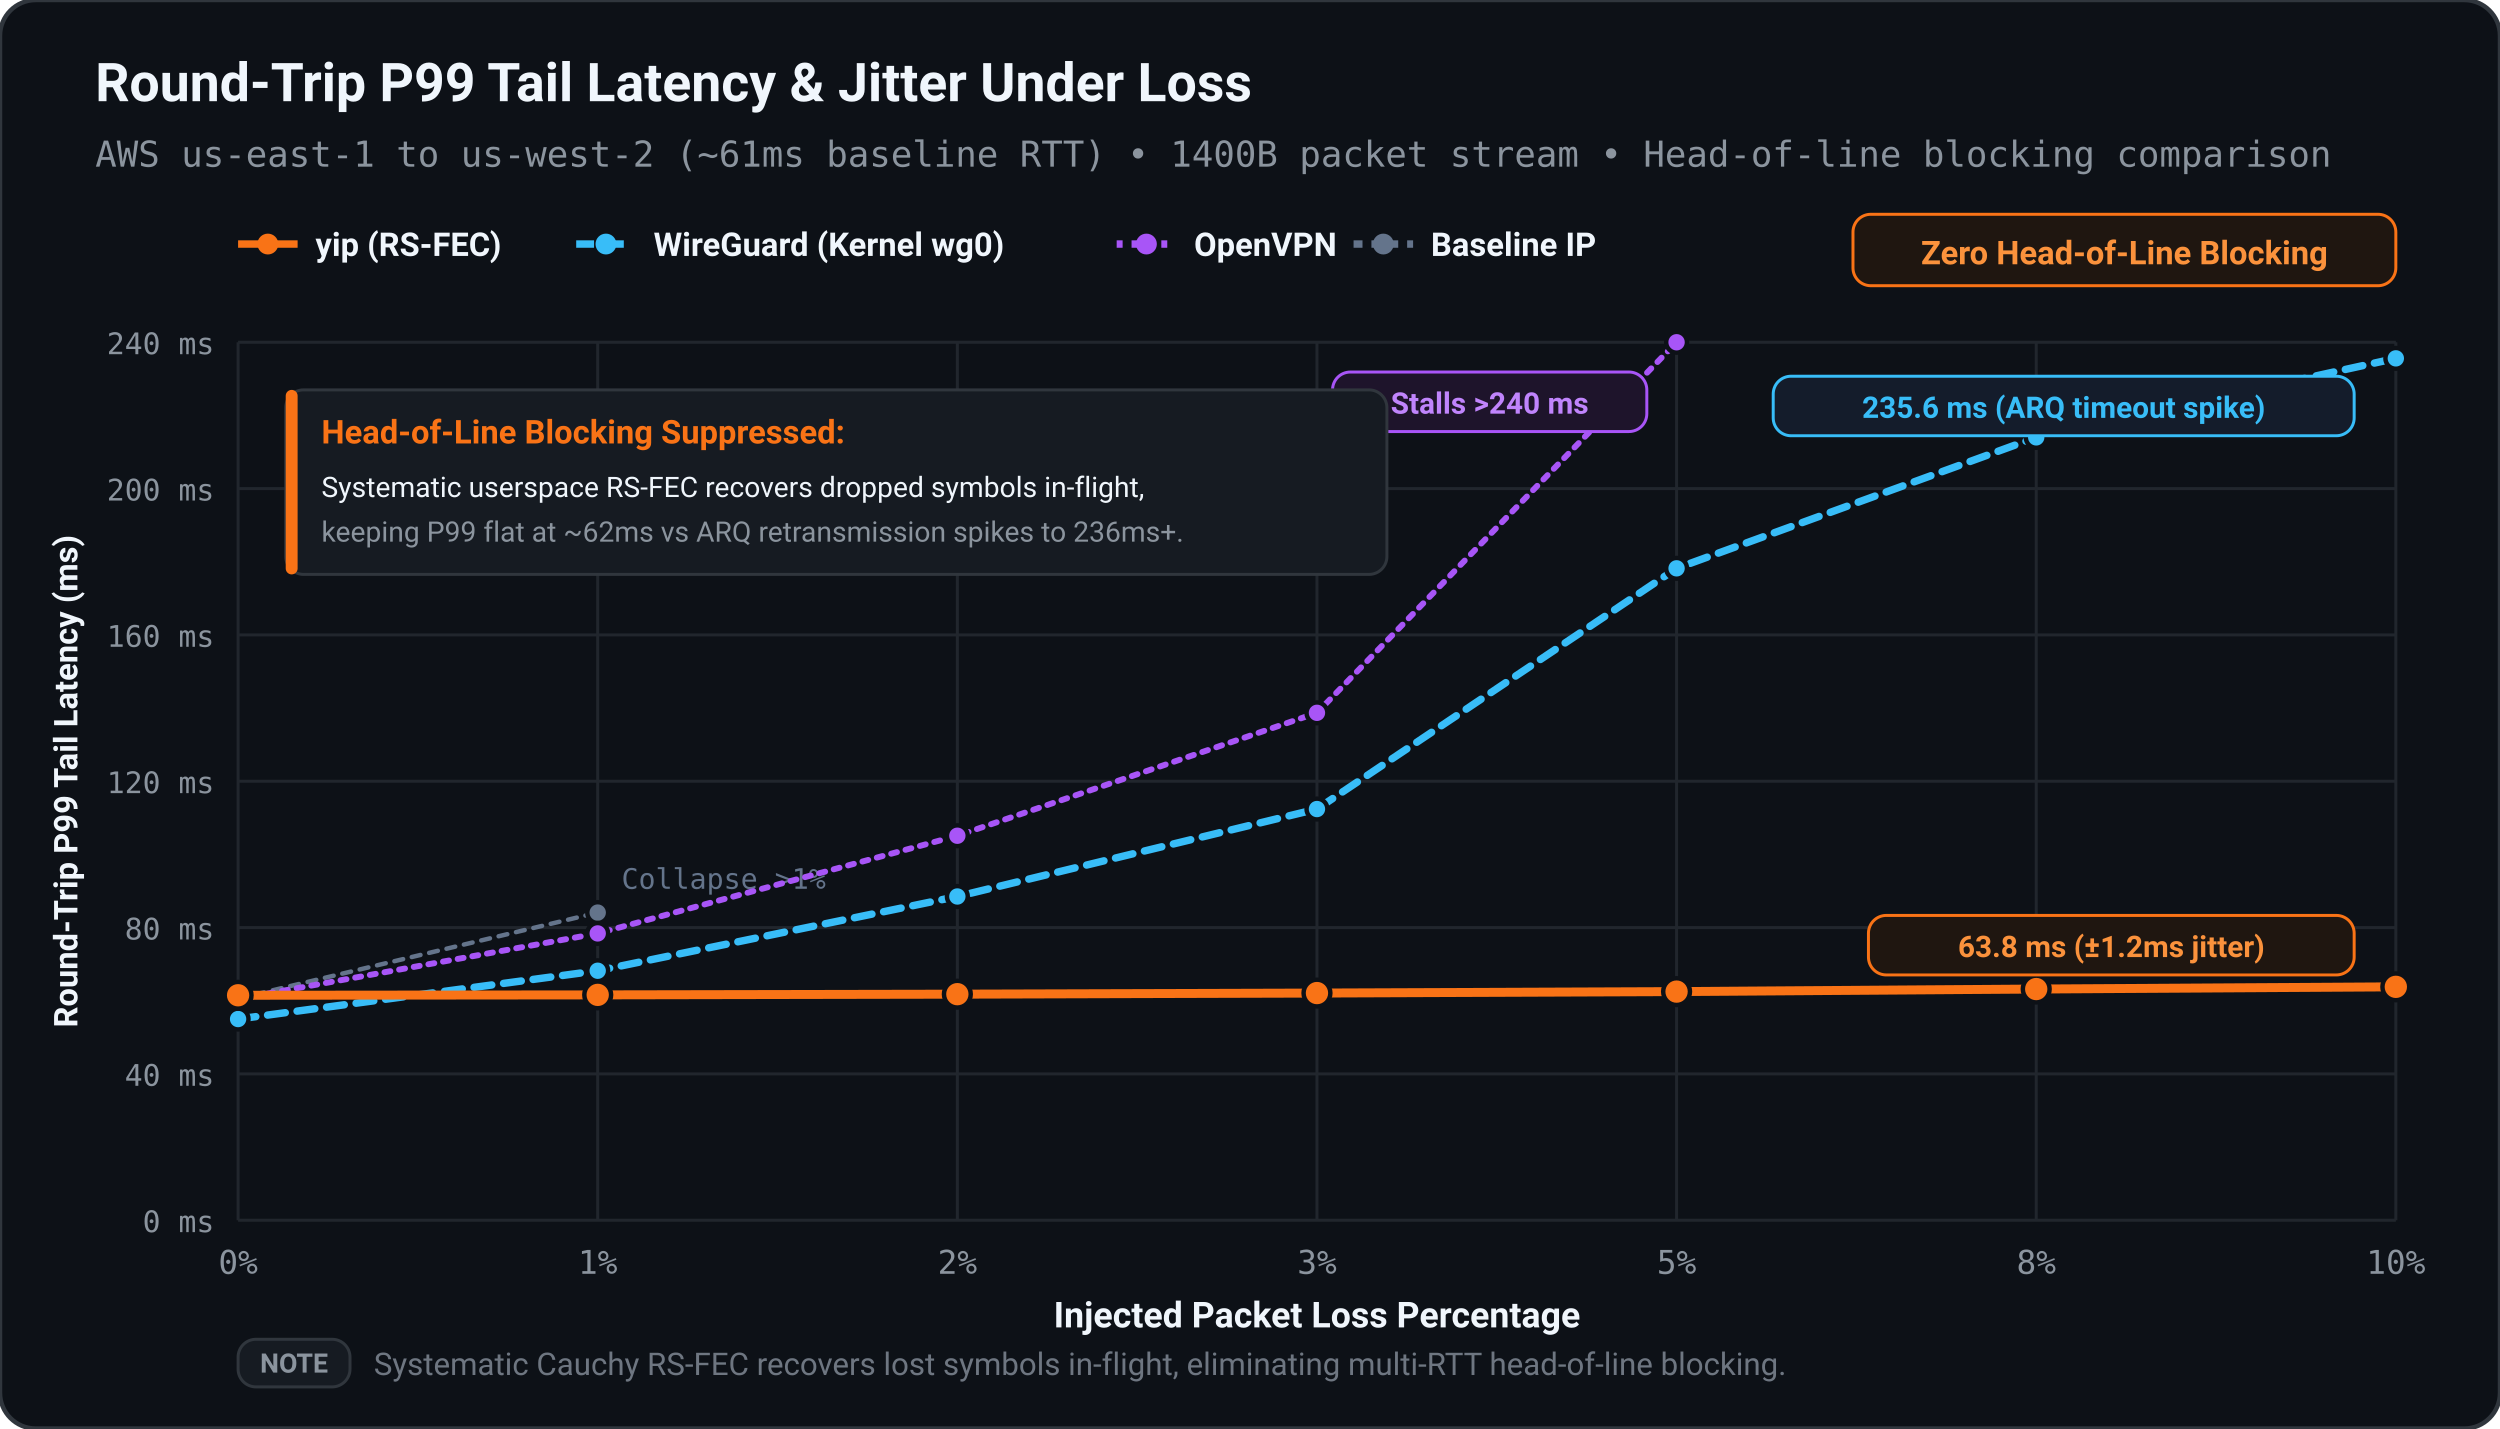
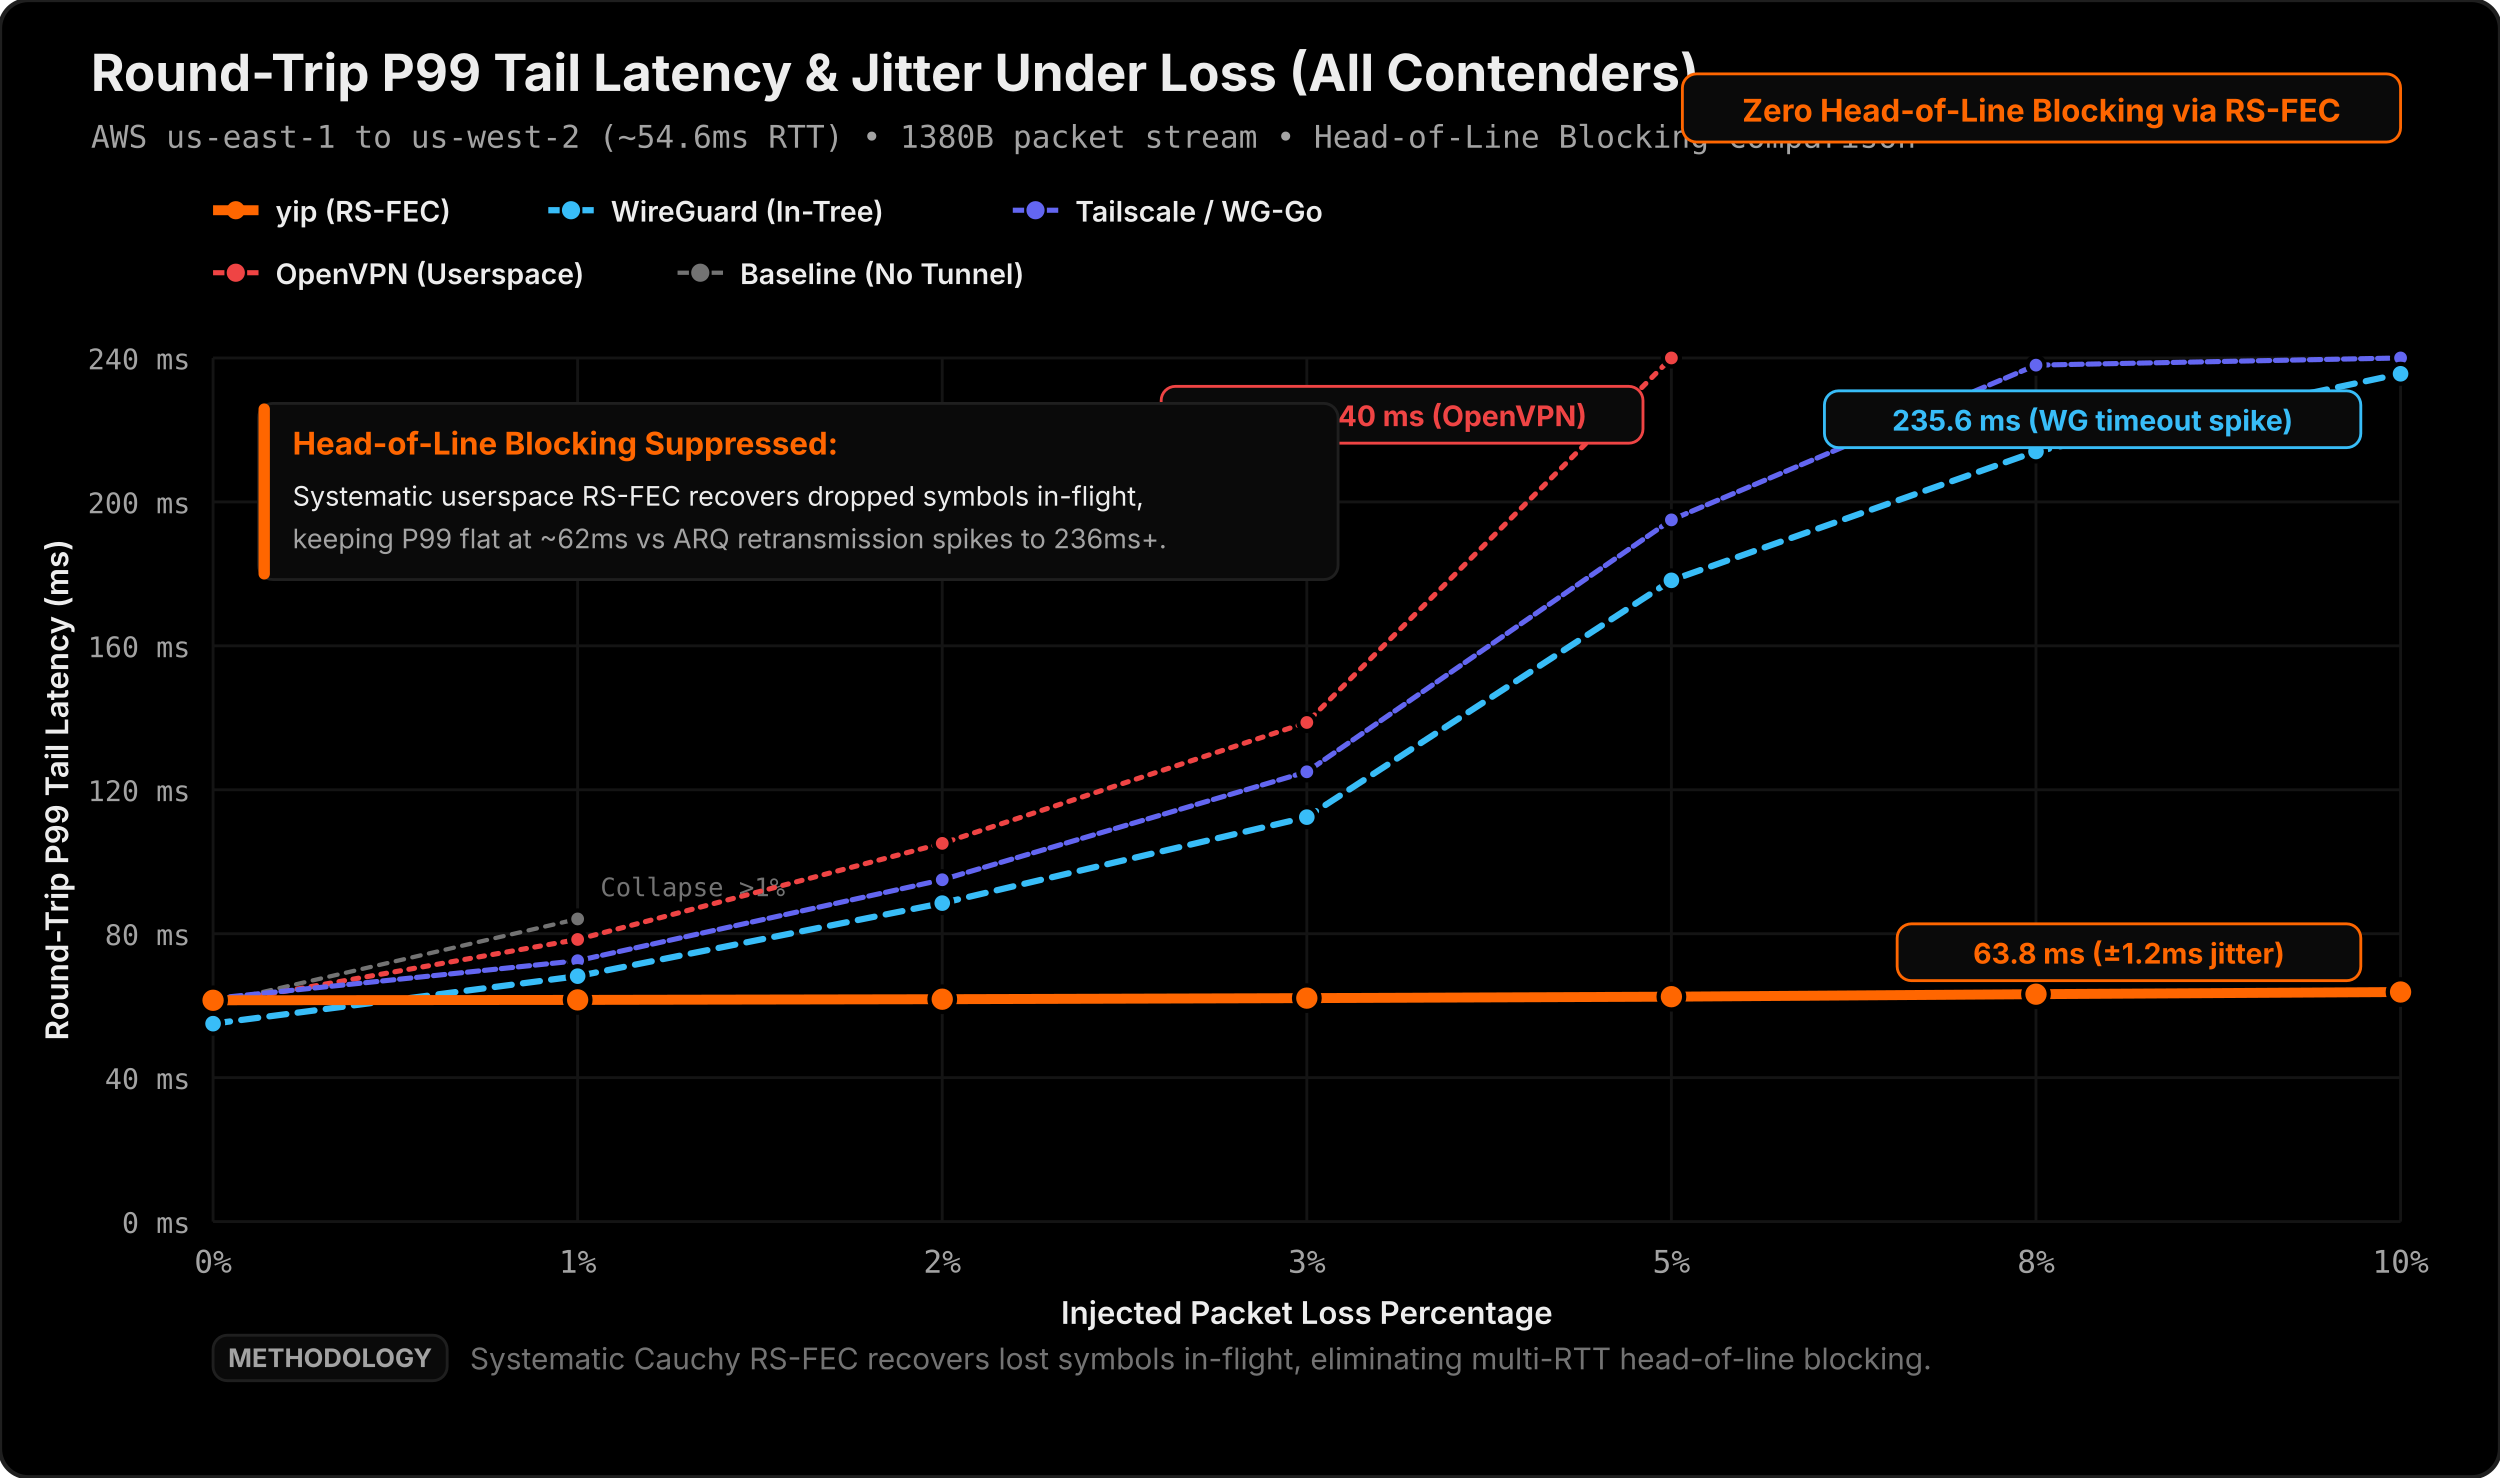
- <svg xmlns="http://www.w3.org/2000/svg" viewBox="0 0 840 480" width="100%" height="100%">
+ <svg xmlns="http://www.w3.org/2000/svg" viewBox="0 0 880 520" width="100%" height="100%">
  <defs>
    <style>
      text { text-rendering: geometricPrecision; }
    </style>
  </defs>
-   <rect width="100%" height="100%" rx="12" fill="#0d1117" stroke="#30363d" stroke-width="1.5" />
-   <text x="32.00" y="34.00" fill="#f0f6fc" font-size="18" font-family="ui-sans-serif, -apple-system, BlinkMacSystemFont, 'Segoe UI', Roboto, sans-serif" font-weight="bold" text-anchor="start">Round-Trip P99 Tail Latency &amp; Jitter Under Loss</text>
-   <text x="32.00" y="56.00" fill="#8b949e" font-size="12" font-family="ui-monospace, SFMono-Regular, Menlo, monospace" font-weight="normal" text-anchor="start">AWS us-east-1 to us-west-2 (~61ms baseline RTT) • 1400B packet stream • Head-of-line blocking comparison</text>
-   <line x1="80.00" y1="82.00" x2="100.00" y2="82.00" stroke="#f97316" stroke-width="2.50" />
-   <circle cx="90.00" cy="82.00" r="3.50" fill="#f97316" />
-   <text x="106.00" y="86.00" fill="#f0f6fc" font-size="11" font-family="ui-sans-serif, -apple-system, BlinkMacSystemFont, 'Segoe UI', Roboto, sans-serif" font-weight="600" text-anchor="start">yip (RS-FEC)</text>
-   <line x1="193.60" y1="82.00" x2="213.60" y2="82.00" stroke="#38bdf8" stroke-width="2.50" stroke-dasharray="6,4" />
-   <circle cx="203.60" cy="82.00" r="3.50" fill="#38bdf8" />
-   <text x="219.60" y="86.00" fill="#f0f6fc" font-size="11" font-family="ui-sans-serif, -apple-system, BlinkMacSystemFont, 'Segoe UI', Roboto, sans-serif" font-weight="600" text-anchor="start">WireGuard (Kernel wg0)</text>
-   <line x1="375.20" y1="82.00" x2="395.20" y2="82.00" stroke="#a855f7" stroke-width="2.50" stroke-dasharray="2,3" />
-   <circle cx="385.20" cy="82.00" r="3.50" fill="#a855f7" />
-   <text x="401.20" y="86.00" fill="#f0f6fc" font-size="11" font-family="ui-sans-serif, -apple-system, BlinkMacSystemFont, 'Segoe UI', Roboto, sans-serif" font-weight="600" text-anchor="start">OpenVPN</text>
-   <line x1="454.80" y1="82.00" x2="474.80" y2="82.00" stroke="#64748b" stroke-width="2.50" stroke-dasharray="3,3" />
-   <circle cx="464.80" cy="82.00" r="3.50" fill="#64748b" />
-   <text x="480.80" y="86.00" fill="#f0f6fc" font-size="11" font-family="ui-sans-serif, -apple-system, BlinkMacSystemFont, 'Segoe UI', Roboto, sans-serif" font-weight="600" text-anchor="start">Baseline IP</text>
-   <rect x="622.60" y="72.00" width="182.40" height="24.00" fill="#1f1610" rx="6.00" stroke="#f97316" stroke-width="1.00" />
-   <text x="713.80" y="88.80" fill="#fb923c" font-size="11" font-family="ui-sans-serif, -apple-system, BlinkMacSystemFont, 'Segoe UI', Roboto, sans-serif" font-weight="bold" text-anchor="middle">Zero Head-of-Line Blocking</text>
-   <line x1="80.00" y1="410.00" x2="805.00" y2="410.00" stroke="#21262d" stroke-width="1.00" />
-   <text x="72.00" y="414.00" fill="#8b949e" font-size="10" font-family="ui-monospace, SFMono-Regular, Menlo, monospace" font-weight="normal" text-anchor="end">0 ms</text>
-   <line x1="80.00" y1="360.83" x2="805.00" y2="360.83" stroke="#21262d" stroke-width="1.00" />
-   <text x="72.00" y="364.83" fill="#8b949e" font-size="10" font-family="ui-monospace, SFMono-Regular, Menlo, monospace" font-weight="normal" text-anchor="end">40 ms</text>
-   <line x1="80.00" y1="311.67" x2="805.00" y2="311.67" stroke="#21262d" stroke-width="1.00" />
-   <text x="72.00" y="315.67" fill="#8b949e" font-size="10" font-family="ui-monospace, SFMono-Regular, Menlo, monospace" font-weight="normal" text-anchor="end">80 ms</text>
-   <line x1="80.00" y1="262.50" x2="805.00" y2="262.50" stroke="#21262d" stroke-width="1.00" />
-   <text x="72.00" y="266.50" fill="#8b949e" font-size="10" font-family="ui-monospace, SFMono-Regular, Menlo, monospace" font-weight="normal" text-anchor="end">120 ms</text>
-   <line x1="80.00" y1="213.33" x2="805.00" y2="213.33" stroke="#21262d" stroke-width="1.00" />
-   <text x="72.00" y="217.33" fill="#8b949e" font-size="10" font-family="ui-monospace, SFMono-Regular, Menlo, monospace" font-weight="normal" text-anchor="end">160 ms</text>
-   <line x1="80.00" y1="164.17" x2="805.00" y2="164.17" stroke="#21262d" stroke-width="1.00" />
-   <text x="72.00" y="168.17" fill="#8b949e" font-size="10" font-family="ui-monospace, SFMono-Regular, Menlo, monospace" font-weight="normal" text-anchor="end">200 ms</text>
-   <line x1="80.00" y1="115.00" x2="805.00" y2="115.00" stroke="#21262d" stroke-width="1.00" />
-   <text x="72.00" y="119.00" fill="#8b949e" font-size="10" font-family="ui-monospace, SFMono-Regular, Menlo, monospace" font-weight="normal" text-anchor="end">240 ms</text>
-   <line x1="80.00" y1="115.00" x2="80.00" y2="410.00" stroke="#21262d" stroke-width="1.00" />
-   <text x="80.00" y="428.00" fill="#8b949e" font-size="11" font-family="ui-monospace, SFMono-Regular, Menlo, monospace" font-weight="normal" text-anchor="middle">0%</text>
-   <line x1="200.83" y1="115.00" x2="200.83" y2="410.00" stroke="#21262d" stroke-width="1.00" />
-   <text x="200.83" y="428.00" fill="#8b949e" font-size="11" font-family="ui-monospace, SFMono-Regular, Menlo, monospace" font-weight="normal" text-anchor="middle">1%</text>
-   <line x1="321.67" y1="115.00" x2="321.67" y2="410.00" stroke="#21262d" stroke-width="1.00" />
-   <text x="321.67" y="428.00" fill="#8b949e" font-size="11" font-family="ui-monospace, SFMono-Regular, Menlo, monospace" font-weight="normal" text-anchor="middle">2%</text>
-   <line x1="442.50" y1="115.00" x2="442.50" y2="410.00" stroke="#21262d" stroke-width="1.00" />
-   <text x="442.50" y="428.00" fill="#8b949e" font-size="11" font-family="ui-monospace, SFMono-Regular, Menlo, monospace" font-weight="normal" text-anchor="middle">3%</text>
-   <line x1="563.33" y1="115.00" x2="563.33" y2="410.00" stroke="#21262d" stroke-width="1.00" />
-   <text x="563.33" y="428.00" fill="#8b949e" font-size="11" font-family="ui-monospace, SFMono-Regular, Menlo, monospace" font-weight="normal" text-anchor="middle">5%</text>
-   <line x1="684.17" y1="115.00" x2="684.17" y2="410.00" stroke="#21262d" stroke-width="1.00" />
-   <text x="684.17" y="428.00" fill="#8b949e" font-size="11" font-family="ui-monospace, SFMono-Regular, Menlo, monospace" font-weight="normal" text-anchor="middle">8%</text>
-   <line x1="805.00" y1="115.00" x2="805.00" y2="410.00" stroke="#21262d" stroke-width="1.00" />
-   <text x="805.00" y="428.00" fill="#8b949e" font-size="11" font-family="ui-monospace, SFMono-Regular, Menlo, monospace" font-weight="normal" text-anchor="middle">10%</text>
-   <text x="442.50" y="446.00" fill="#f0f6fc" font-size="12" font-family="ui-sans-serif, -apple-system, BlinkMacSystemFont, 'Segoe UI', Roboto, sans-serif" font-weight="600" text-anchor="middle">Injected Packet Loss Percentage</text>
-   <text x="26.00" y="262.50" fill="#f0f6fc" font-size="11" font-family="ui-sans-serif, -apple-system, BlinkMacSystemFont, 'Segoe UI', Roboto, sans-serif" font-weight="600" text-anchor="middle" transform="rotate(-90 26.00 262.50)">Round-Trip P99 Tail Latency (ms)</text>
-   <polygon points="80.00,332.93 200.83,332.81 321.67,332.56 442.50,332.19 563.33,331.70 684.17,330.84 805.00,330.10 805.00,333.05 684.17,333.79 563.33,334.65 442.50,335.14 321.67,335.51 200.83,335.76 80.00,335.88" fill="#f97316" stroke="none" opacity="0.15" />
-   <polyline points="80.00,335.51 200.83,306.63" fill="none" stroke="#64748b" stroke-width="1.50" stroke-linecap="round" stroke-linejoin="round" stroke-dasharray="3,3" />
-   <circle cx="80.00" cy="335.51" r="3.50" fill="#64748b" stroke="#0d1117" stroke-width="1.50" />
-   <circle cx="200.83" cy="306.63" r="3.50" fill="#64748b" stroke="#0d1117" stroke-width="1.50" />
-   <text x="208.83" y="298.63" fill="#64748b" font-size="9.5" font-family="ui-monospace, SFMono-Regular, Menlo, monospace" font-weight="normal" text-anchor="start">Collapse &gt;1%</text>
-   <polyline points="80.00,335.64 200.83,313.63 321.67,280.81 442.50,239.51 563.33,115.00" fill="none" stroke="#a855f7" stroke-width="2.00" stroke-linecap="round" stroke-linejoin="round" stroke-dasharray="2,3" />
-   <circle cx="80.00" cy="335.64" r="3.50" fill="#a855f7" stroke="#0d1117" stroke-width="1.50" />
-   <circle cx="200.83" cy="313.63" r="3.50" fill="#a855f7" stroke="#0d1117" stroke-width="1.50" />
-   <circle cx="321.67" cy="280.81" r="3.50" fill="#a855f7" stroke="#0d1117" stroke-width="1.50" />
-   <circle cx="442.50" cy="239.51" r="3.50" fill="#a855f7" stroke="#0d1117" stroke-width="1.50" />
-   <circle cx="563.33" cy="115.00" r="3.50" fill="#a855f7" stroke="#0d1117" stroke-width="1.50" />
-   <rect x="447.73" y="125.00" width="105.60" height="20.00" fill="#1e142b" rx="6.00" stroke="#a855f7" stroke-width="1.00" />
-   <text x="500.53" y="139.00" fill="#c084fc" font-size="10" font-family="ui-sans-serif, -apple-system, BlinkMacSystemFont, 'Segoe UI', Roboto, sans-serif" font-weight="bold" text-anchor="middle">Stalls &gt;240 ms</text>
-   <polyline points="80.00,342.40 200.83,326.17 321.67,301.22 442.50,271.84 563.33,190.96 684.17,146.96 805.00,120.41" fill="none" stroke="#38bdf8" stroke-width="2.50" stroke-linecap="round" stroke-linejoin="round" stroke-dasharray="6,4" />
-   <circle cx="80.00" cy="342.40" r="3.50" fill="#38bdf8" stroke="#0d1117" stroke-width="1.50" />
-   <circle cx="200.83" cy="326.17" r="3.50" fill="#38bdf8" stroke="#0d1117" stroke-width="1.50" />
-   <circle cx="321.67" cy="301.22" r="3.50" fill="#38bdf8" stroke="#0d1117" stroke-width="1.50" />
-   <circle cx="442.50" cy="271.84" r="3.50" fill="#38bdf8" stroke="#0d1117" stroke-width="1.50" />
-   <circle cx="563.33" cy="190.96" r="3.50" fill="#38bdf8" stroke="#0d1117" stroke-width="1.50" />
-   <circle cx="684.17" cy="146.96" r="3.50" fill="#38bdf8" stroke="#0d1117" stroke-width="1.50" />
-   <circle cx="805.00" cy="120.41" r="3.50" fill="#38bdf8" stroke="#0d1117" stroke-width="1.50" />
-   <rect x="595.80" y="126.41" width="195.20" height="20.00" fill="#141c2b" rx="6.00" stroke="#38bdf8" stroke-width="1.00" />
-   <text x="693.40" y="140.41" fill="#38bdf8" font-size="10" font-family="ui-sans-serif, -apple-system, BlinkMacSystemFont, 'Segoe UI', Roboto, sans-serif" font-weight="bold" text-anchor="middle">235.6 ms (ARQ timeout spike)</text>
-   <polyline points="80.00,334.41 200.83,334.28 321.67,334.04 442.50,333.67 563.33,333.18 684.17,332.32 805.00,331.58" fill="none" stroke="#f97316" stroke-width="3.00" stroke-linecap="round" stroke-linejoin="round" />
-   <circle cx="80.00" cy="334.41" r="4.50" fill="#f97316" stroke="#0d1117" stroke-width="1.50" />
-   <circle cx="200.83" cy="334.28" r="4.50" fill="#f97316" stroke="#0d1117" stroke-width="1.50" />
-   <circle cx="321.67" cy="334.04" r="4.50" fill="#f97316" stroke="#0d1117" stroke-width="1.50" />
-   <circle cx="442.50" cy="333.67" r="4.50" fill="#f97316" stroke="#0d1117" stroke-width="1.50" />
-   <circle cx="563.33" cy="333.18" r="4.50" fill="#f97316" stroke="#0d1117" stroke-width="1.50" />
-   <circle cx="684.17" cy="332.32" r="4.50" fill="#f97316" stroke="#0d1117" stroke-width="1.50" />
-   <circle cx="805.00" cy="331.58" r="4.50" fill="#f97316" stroke="#0d1117" stroke-width="1.50" />
-   <rect x="627.80" y="307.58" width="163.20" height="20.00" fill="#1f1610" rx="6.00" stroke="#f97316" stroke-width="1.00" />
-   <text x="709.40" y="321.58" fill="#fb923c" font-size="10" font-family="ui-sans-serif, -apple-system, BlinkMacSystemFont, 'Segoe UI', Roboto, sans-serif" font-weight="bold" text-anchor="middle">63.8 ms (±1.2ms jitter)</text>
-   <rect x="96.00" y="131.00" width="370.00" height="62.00" fill="#161b22" rx="6.00" stroke="#30363d" stroke-width="1.00" aria-label="Head-of-Line Blocking Suppressed: Systematic userspace RS-FEC recovers dropped symbols in-flight, keeping P99 flat at ~62ms vs ARQ retransmission spikes to 236ms+" />
-   <rect x="96.00" y="131.00" width="4.00" height="62.00" fill="#f97316" rx="2.00" />
-   <text x="108.00" y="149.00" fill="#f97316" font-size="11" font-family="ui-sans-serif, -apple-system, BlinkMacSystemFont, 'Segoe UI', Roboto, sans-serif" font-weight="bold" text-anchor="start">Head-of-Line Blocking Suppressed:</text>
-   <text x="108.00" y="167.00" fill="#f0f6fc" font-size="9.5" font-family="ui-sans-serif, -apple-system, BlinkMacSystemFont, 'Segoe UI', Roboto, sans-serif" font-weight="normal" text-anchor="start">Systematic userspace RS-FEC recovers dropped symbols in-flight,</text>
-   <text x="108.00" y="182.00" fill="#8b949e" font-size="9.5" font-family="ui-sans-serif, -apple-system, BlinkMacSystemFont, 'Segoe UI', Roboto, sans-serif" font-weight="normal" text-anchor="start">keeping P99 flat at ~62ms vs ARQ retransmission spikes to 236ms+.</text>
-   <rect x="80.00" y="450.00" width="37.60" height="16.00" fill="#161b22" rx="6.00" stroke="#30363d" stroke-width="1.00" />
-   <text x="98.80" y="461.20" fill="#8b949e" font-size="9" font-family="ui-sans-serif, -apple-system, BlinkMacSystemFont, 'Segoe UI', Roboto, sans-serif" font-weight="bold" text-anchor="middle">NOTE</text>
-   <text x="125.60" y="462.00" fill="#6e7681" font-size="10.5" font-family="ui-sans-serif, -apple-system, BlinkMacSystemFont, 'Segoe UI', Roboto, sans-serif" font-weight="normal" text-anchor="start">Systematic Cauchy RS-FEC recovers lost symbols in-flight, eliminating multi-RTT head-of-line blocking.</text>
+   <rect width="100%" height="100%" rx="10" fill="#000000" stroke="#1f1f1f" stroke-width="1.5" />
+   <text x="32.00" y="32.00" fill="#ededed" font-size="18" font-family="'Inter', -apple-system, BlinkMacSystemFont, 'Segoe UI', Roboto, sans-serif" font-weight="bold" text-anchor="start">Round-Trip P99 Tail Latency &amp; Jitter Under Loss (All Contenders)</text>
+   <text x="32.00" y="52.00" fill="#a3a3a3" font-size="11" font-family="'JetBrains Mono', ui-monospace, SFMono-Regular, Menlo, Monaco, Consolas, monospace" font-weight="normal" text-anchor="start">AWS us-east-1 to us-west-2 (~54.6ms RTT) • 1380B packet stream • Head-of-Line Blocking Comparison</text>
+   <line x1="75.00" y1="74.00" x2="91.00" y2="74.00" stroke="#ff6600" stroke-width="3.50" />
+   <circle cx="83.00" cy="74.00" r="3.20" fill="#ff6600" />
+   <text x="97.00" y="78.00" fill="#ededed" font-size="10" font-family="'Inter', -apple-system, BlinkMacSystemFont, 'Segoe UI', Roboto, sans-serif" font-weight="600" text-anchor="start">yip (RS-FEC)</text>
+   <line x1="193.00" y1="74.00" x2="209.00" y2="74.00" stroke="#38bdf8" stroke-width="2.20" stroke-dasharray="4,2" />
+   <circle cx="201.00" cy="74.00" r="3.20" fill="#38bdf8" />
+   <text x="215.00" y="78.00" fill="#ededed" font-size="10" font-family="'Inter', -apple-system, BlinkMacSystemFont, 'Segoe UI', Roboto, sans-serif" font-weight="600" text-anchor="start">WireGuard (In-Tree)</text>
+   <line x1="356.50" y1="74.00" x2="372.50" y2="74.00" stroke="#6366f1" stroke-width="1.80" stroke-dasharray="4,2" />
+   <circle cx="364.50" cy="74.00" r="3.20" fill="#6366f1" />
+   <text x="378.50" y="78.00" fill="#ededed" font-size="10" font-family="'Inter', -apple-system, BlinkMacSystemFont, 'Segoe UI', Roboto, sans-serif" font-weight="600" text-anchor="start">Tailscale / WG-Go</text>
+   <line x1="75.00" y1="96.00" x2="91.00" y2="96.00" stroke="#ef4444" stroke-width="1.80" stroke-dasharray="4,2" />
+   <circle cx="83.00" cy="96.00" r="3.20" fill="#ef4444" />
+   <text x="97.00" y="100.00" fill="#ededed" font-size="10" font-family="'Inter', -apple-system, BlinkMacSystemFont, 'Segoe UI', Roboto, sans-serif" font-weight="600" text-anchor="start">OpenVPN (Userspace)</text>
+   <line x1="238.50" y1="96.00" x2="254.50" y2="96.00" stroke="#737373" stroke-width="1.50" stroke-dasharray="4,2" />
+   <circle cx="246.50" cy="96.00" r="3.20" fill="#737373" />
+   <text x="260.50" y="100.00" fill="#ededed" font-size="10" font-family="'Inter', -apple-system, BlinkMacSystemFont, 'Segoe UI', Roboto, sans-serif" font-weight="600" text-anchor="start">Baseline (No Tunnel)</text>
+   <rect x="592.20" y="26.00" width="252.80" height="24.00" fill="#0a0a0a" rx="5.00" stroke="#ff6600" stroke-width="1.00" />
+   <text x="718.60" y="42.80" fill="#ff6600" font-size="11" font-family="'Inter', -apple-system, BlinkMacSystemFont, 'Segoe UI', Roboto, sans-serif" font-weight="bold" text-anchor="middle">Zero Head-of-Line Blocking via RS-FEC</text>
+   <line x1="75.00" y1="430.00" x2="845.00" y2="430.00" stroke="#141414" stroke-width="1.00" />
+   <text x="67.00" y="434.00" fill="#a3a3a3" font-size="10" font-family="'JetBrains Mono', ui-monospace, SFMono-Regular, Menlo, Monaco, Consolas, monospace" font-weight="normal" text-anchor="end">0 ms</text>
+   <line x1="75.00" y1="379.33" x2="845.00" y2="379.33" stroke="#141414" stroke-width="1.00" />
+   <text x="67.00" y="383.33" fill="#a3a3a3" font-size="10" font-family="'JetBrains Mono', ui-monospace, SFMono-Regular, Menlo, Monaco, Consolas, monospace" font-weight="normal" text-anchor="end">40 ms</text>
+   <line x1="75.00" y1="328.67" x2="845.00" y2="328.67" stroke="#141414" stroke-width="1.00" />
+   <text x="67.00" y="332.67" fill="#a3a3a3" font-size="10" font-family="'JetBrains Mono', ui-monospace, SFMono-Regular, Menlo, Monaco, Consolas, monospace" font-weight="normal" text-anchor="end">80 ms</text>
+   <line x1="75.00" y1="278.00" x2="845.00" y2="278.00" stroke="#141414" stroke-width="1.00" />
+   <text x="67.00" y="282.00" fill="#a3a3a3" font-size="10" font-family="'JetBrains Mono', ui-monospace, SFMono-Regular, Menlo, Monaco, Consolas, monospace" font-weight="normal" text-anchor="end">120 ms</text>
+   <line x1="75.00" y1="227.33" x2="845.00" y2="227.33" stroke="#141414" stroke-width="1.00" />
+   <text x="67.00" y="231.33" fill="#a3a3a3" font-size="10" font-family="'JetBrains Mono', ui-monospace, SFMono-Regular, Menlo, Monaco, Consolas, monospace" font-weight="normal" text-anchor="end">160 ms</text>
+   <line x1="75.00" y1="176.67" x2="845.00" y2="176.67" stroke="#141414" stroke-width="1.00" />
+   <text x="67.00" y="180.67" fill="#a3a3a3" font-size="10" font-family="'JetBrains Mono', ui-monospace, SFMono-Regular, Menlo, Monaco, Consolas, monospace" font-weight="normal" text-anchor="end">200 ms</text>
+   <line x1="75.00" y1="126.00" x2="845.00" y2="126.00" stroke="#141414" stroke-width="1.00" />
+   <text x="67.00" y="130.00" fill="#a3a3a3" font-size="10" font-family="'JetBrains Mono', ui-monospace, SFMono-Regular, Menlo, Monaco, Consolas, monospace" font-weight="normal" text-anchor="end">240 ms</text>
+   <line x1="75.00" y1="126.00" x2="75.00" y2="430.00" stroke="#141414" stroke-width="1.00" />
+   <text x="75.00" y="448.00" fill="#a3a3a3" font-size="11" font-family="'JetBrains Mono', ui-monospace, SFMono-Regular, Menlo, Monaco, Consolas, monospace" font-weight="normal" text-anchor="middle">0%</text>
+   <line x1="203.33" y1="126.00" x2="203.33" y2="430.00" stroke="#141414" stroke-width="1.00" />
+   <text x="203.33" y="448.00" fill="#a3a3a3" font-size="11" font-family="'JetBrains Mono', ui-monospace, SFMono-Regular, Menlo, Monaco, Consolas, monospace" font-weight="normal" text-anchor="middle">1%</text>
+   <line x1="331.67" y1="126.00" x2="331.67" y2="430.00" stroke="#141414" stroke-width="1.00" />
+   <text x="331.67" y="448.00" fill="#a3a3a3" font-size="11" font-family="'JetBrains Mono', ui-monospace, SFMono-Regular, Menlo, Monaco, Consolas, monospace" font-weight="normal" text-anchor="middle">2%</text>
+   <line x1="460.00" y1="126.00" x2="460.00" y2="430.00" stroke="#141414" stroke-width="1.00" />
+   <text x="460.00" y="448.00" fill="#a3a3a3" font-size="11" font-family="'JetBrains Mono', ui-monospace, SFMono-Regular, Menlo, Monaco, Consolas, monospace" font-weight="normal" text-anchor="middle">3%</text>
+   <line x1="588.33" y1="126.00" x2="588.33" y2="430.00" stroke="#141414" stroke-width="1.00" />
+   <text x="588.33" y="448.00" fill="#a3a3a3" font-size="11" font-family="'JetBrains Mono', ui-monospace, SFMono-Regular, Menlo, Monaco, Consolas, monospace" font-weight="normal" text-anchor="middle">5%</text>
+   <line x1="716.67" y1="126.00" x2="716.67" y2="430.00" stroke="#141414" stroke-width="1.00" />
+   <text x="716.67" y="448.00" fill="#a3a3a3" font-size="11" font-family="'JetBrains Mono', ui-monospace, SFMono-Regular, Menlo, Monaco, Consolas, monospace" font-weight="normal" text-anchor="middle">8%</text>
+   <line x1="845.00" y1="126.00" x2="845.00" y2="430.00" stroke="#141414" stroke-width="1.00" />
+   <text x="845.00" y="448.00" fill="#a3a3a3" font-size="11" font-family="'JetBrains Mono', ui-monospace, SFMono-Regular, Menlo, Monaco, Consolas, monospace" font-weight="normal" text-anchor="middle">10%</text>
+   <text x="460.00" y="466.00" fill="#ededed" font-size="11" font-family="'Inter', -apple-system, BlinkMacSystemFont, 'Segoe UI', Roboto, sans-serif" font-weight="600" text-anchor="middle">Injected Packet Loss Percentage</text>
+   <text x="24.00" y="278.00" fill="#ededed" font-size="11" font-family="'Inter', -apple-system, BlinkMacSystemFont, 'Segoe UI', Roboto, sans-serif" font-weight="600" text-anchor="middle" transform="rotate(-90 24.00 278.00)">Round-Trip P99 Tail Latency (ms)</text>
+   <polygon points="75.00,350.58 203.33,350.45 331.67,350.20 460.00,349.82 588.33,349.31 716.67,348.43 845.00,347.67 845.00,350.71 716.67,351.47 588.33,352.35 460.00,352.86 331.67,353.24 203.33,353.49 75.00,353.62" fill="#ff6600" stroke="none" opacity="0.15" />
+   <polyline points="75.00,353.24 203.33,323.47" fill="none" stroke="#737373" stroke-width="1.50" stroke-linecap="round" stroke-linejoin="round" stroke-dasharray="3,3" />
+   <circle cx="75.00" cy="353.24" r="3.00" fill="#737373" stroke="#000000" stroke-width="1.50" />
+   <circle cx="203.33" cy="323.47" r="3.00" fill="#737373" stroke="#000000" stroke-width="1.50" />
+   <text x="211.33" y="315.47" fill="#737373" font-size="9.0" font-family="'JetBrains Mono', ui-monospace, SFMono-Regular, Menlo, Monaco, Consolas, monospace" font-weight="normal" text-anchor="start">Collapse &gt;1%</text>
+   <polyline points="75.00,353.37 203.33,330.69 331.67,296.87 460.00,254.31 588.33,126.00" fill="none" stroke="#ef4444" stroke-width="1.80" stroke-linecap="round" stroke-linejoin="round" stroke-dasharray="2,3" />
+   <circle cx="75.00" cy="353.37" r="3.00" fill="#ef4444" stroke="#000000" stroke-width="1.50" />
+   <circle cx="203.33" cy="330.69" r="3.00" fill="#ef4444" stroke="#000000" stroke-width="1.50" />
+   <circle cx="331.67" cy="296.87" r="3.00" fill="#ef4444" stroke="#000000" stroke-width="1.50" />
+   <circle cx="460.00" cy="254.31" r="3.00" fill="#ef4444" stroke="#000000" stroke-width="1.50" />
+   <circle cx="588.33" cy="126.00" r="3.00" fill="#ef4444" stroke="#000000" stroke-width="1.50" />
+   <rect x="408.73" y="136.00" width="169.60" height="20.00" fill="#0a0a0a" rx="5.00" stroke="#ef4444" stroke-width="1.00" />
+   <text x="493.53" y="150.00" fill="#ef4444" font-size="10" font-family="'Inter', -apple-system, BlinkMacSystemFont, 'Segoe UI', Roboto, sans-serif" font-weight="bold" text-anchor="middle">Stalls &gt;240 ms (OpenVPN)</text>
+   <polyline points="75.00,351.47 203.33,338.17 331.67,309.67 460.00,271.67 588.33,183.00 716.67,128.53 845.00,126.00" fill="none" stroke="#6366f1" stroke-width="1.80" stroke-linecap="round" stroke-linejoin="round" stroke-dasharray="4,2" />
+   <circle cx="75.00" cy="351.47" r="3.00" fill="#6366f1" stroke="#000000" stroke-width="1.50" />
+   <circle cx="203.33" cy="338.17" r="3.00" fill="#6366f1" stroke="#000000" stroke-width="1.50" />
+   <circle cx="331.67" cy="309.67" r="3.00" fill="#6366f1" stroke="#000000" stroke-width="1.50" />
+   <circle cx="460.00" cy="271.67" r="3.00" fill="#6366f1" stroke="#000000" stroke-width="1.50" />
+   <circle cx="588.33" cy="183.00" r="3.00" fill="#6366f1" stroke="#000000" stroke-width="1.50" />
+   <circle cx="716.67" cy="128.53" r="3.00" fill="#6366f1" stroke="#000000" stroke-width="1.50" />
+   <circle cx="845.00" cy="126.00" r="3.00" fill="#6366f1" stroke="#000000" stroke-width="1.50" />
+   <polyline points="75.00,360.33 203.33,343.61 331.67,317.90 460.00,287.63 588.33,204.28 716.67,158.93 845.00,131.57" fill="none" stroke="#38bdf8" stroke-width="2.20" stroke-linecap="round" stroke-linejoin="round" stroke-dasharray="6,4" />
+   <circle cx="75.00" cy="360.33" r="3.50" fill="#38bdf8" stroke="#000000" stroke-width="1.50" />
+   <circle cx="203.33" cy="343.61" r="3.50" fill="#38bdf8" stroke="#000000" stroke-width="1.50" />
+   <circle cx="331.67" cy="317.90" r="3.50" fill="#38bdf8" stroke="#000000" stroke-width="1.50" />
+   <circle cx="460.00" cy="287.63" r="3.50" fill="#38bdf8" stroke="#000000" stroke-width="1.50" />
+   <circle cx="588.33" cy="204.28" r="3.50" fill="#38bdf8" stroke="#000000" stroke-width="1.50" />
+   <circle cx="716.67" cy="158.93" r="3.50" fill="#38bdf8" stroke="#000000" stroke-width="1.50" />
+   <circle cx="845.00" cy="131.57" r="3.50" fill="#38bdf8" stroke="#000000" stroke-width="1.50" />
+   <rect x="642.20" y="137.57" width="188.80" height="20.00" fill="#0a0a0a" rx="5.00" stroke="#38bdf8" stroke-width="1.00" />
+   <text x="736.60" y="151.57" fill="#38bdf8" font-size="10" font-family="'Inter', -apple-system, BlinkMacSystemFont, 'Segoe UI', Roboto, sans-serif" font-weight="bold" text-anchor="middle">235.6 ms (WG timeout spike)</text>
+   <polyline points="75.00,352.10 203.33,351.97 331.67,351.72 460.00,351.34 588.33,350.83 716.67,349.95 845.00,349.19" fill="none" stroke="#ff6600" stroke-width="3.50" stroke-linecap="round" stroke-linejoin="round" />
+   <circle cx="75.00" cy="352.10" r="4.50" fill="#ff6600" stroke="#000000" stroke-width="1.50" />
+   <circle cx="203.33" cy="351.97" r="4.50" fill="#ff6600" stroke="#000000" stroke-width="1.50" />
+   <circle cx="331.67" cy="351.72" r="4.50" fill="#ff6600" stroke="#000000" stroke-width="1.50" />
+   <circle cx="460.00" cy="351.34" r="4.50" fill="#ff6600" stroke="#000000" stroke-width="1.50" />
+   <circle cx="588.33" cy="350.83" r="4.50" fill="#ff6600" stroke="#000000" stroke-width="1.50" />
+   <circle cx="716.67" cy="349.95" r="4.50" fill="#ff6600" stroke="#000000" stroke-width="1.50" />
+   <circle cx="845.00" cy="349.19" r="4.50" fill="#ff6600" stroke="#000000" stroke-width="1.50" />
+   <rect x="667.80" y="325.19" width="163.20" height="20.00" fill="#0a0a0a" rx="5.00" stroke="#ff6600" stroke-width="1.00" />
+   <text x="749.40" y="339.19" fill="#ff6600" font-size="10" font-family="'Inter', -apple-system, BlinkMacSystemFont, 'Segoe UI', Roboto, sans-serif" font-weight="bold" text-anchor="middle">63.8 ms (±1.2ms jitter)</text>
+   <rect x="91.00" y="142.00" width="380.00" height="62.00" fill="#0a0a0a" rx="5.00" stroke="#1f1f1f" stroke-width="1.00" aria-label="Head-of-Line Blocking Suppressed: Systematic userspace RS-FEC recovers dropped symbols in-flight, keeping P99 flat at ~62ms vs ARQ retransmission spikes to 236ms+" />
+   <rect x="91.00" y="142.00" width="4.00" height="62.00" fill="#ff6600" rx="2.00" />
+   <text x="103.00" y="160.00" fill="#ff6600" font-size="11" font-family="'Inter', -apple-system, BlinkMacSystemFont, 'Segoe UI', Roboto, sans-serif" font-weight="bold" text-anchor="start">Head-of-Line Blocking Suppressed:</text>
+   <text x="103.00" y="178.00" fill="#ededed" font-size="9.5" font-family="'Inter', -apple-system, BlinkMacSystemFont, 'Segoe UI', Roboto, sans-serif" font-weight="normal" text-anchor="start">Systematic userspace RS-FEC recovers dropped symbols in-flight,</text>
+   <text x="103.00" y="193.00" fill="#a3a3a3" font-size="9.5" font-family="'Inter', -apple-system, BlinkMacSystemFont, 'Segoe UI', Roboto, sans-serif" font-weight="normal" text-anchor="start">keeping P99 flat at ~62ms vs ARQ retransmission spikes to 236ms+.</text>
+   <rect x="75.00" y="470.00" width="82.40" height="16.00" fill="#0a0a0a" rx="5.00" stroke="#1f1f1f" stroke-width="1.00" />
+   <text x="116.20" y="481.20" fill="#a3a3a3" font-size="9" font-family="'Inter', -apple-system, BlinkMacSystemFont, 'Segoe UI', Roboto, sans-serif" font-weight="bold" text-anchor="middle">METHODOLOGY</text>
+   <text x="165.40" y="482.00" fill="#737373" font-size="10.5" font-family="'Inter', -apple-system, BlinkMacSystemFont, 'Segoe UI', Roboto, sans-serif" font-weight="normal" text-anchor="start">Systematic Cauchy RS-FEC recovers lost symbols in-flight, eliminating multi-RTT head-of-line blocking.</text>
</svg>
